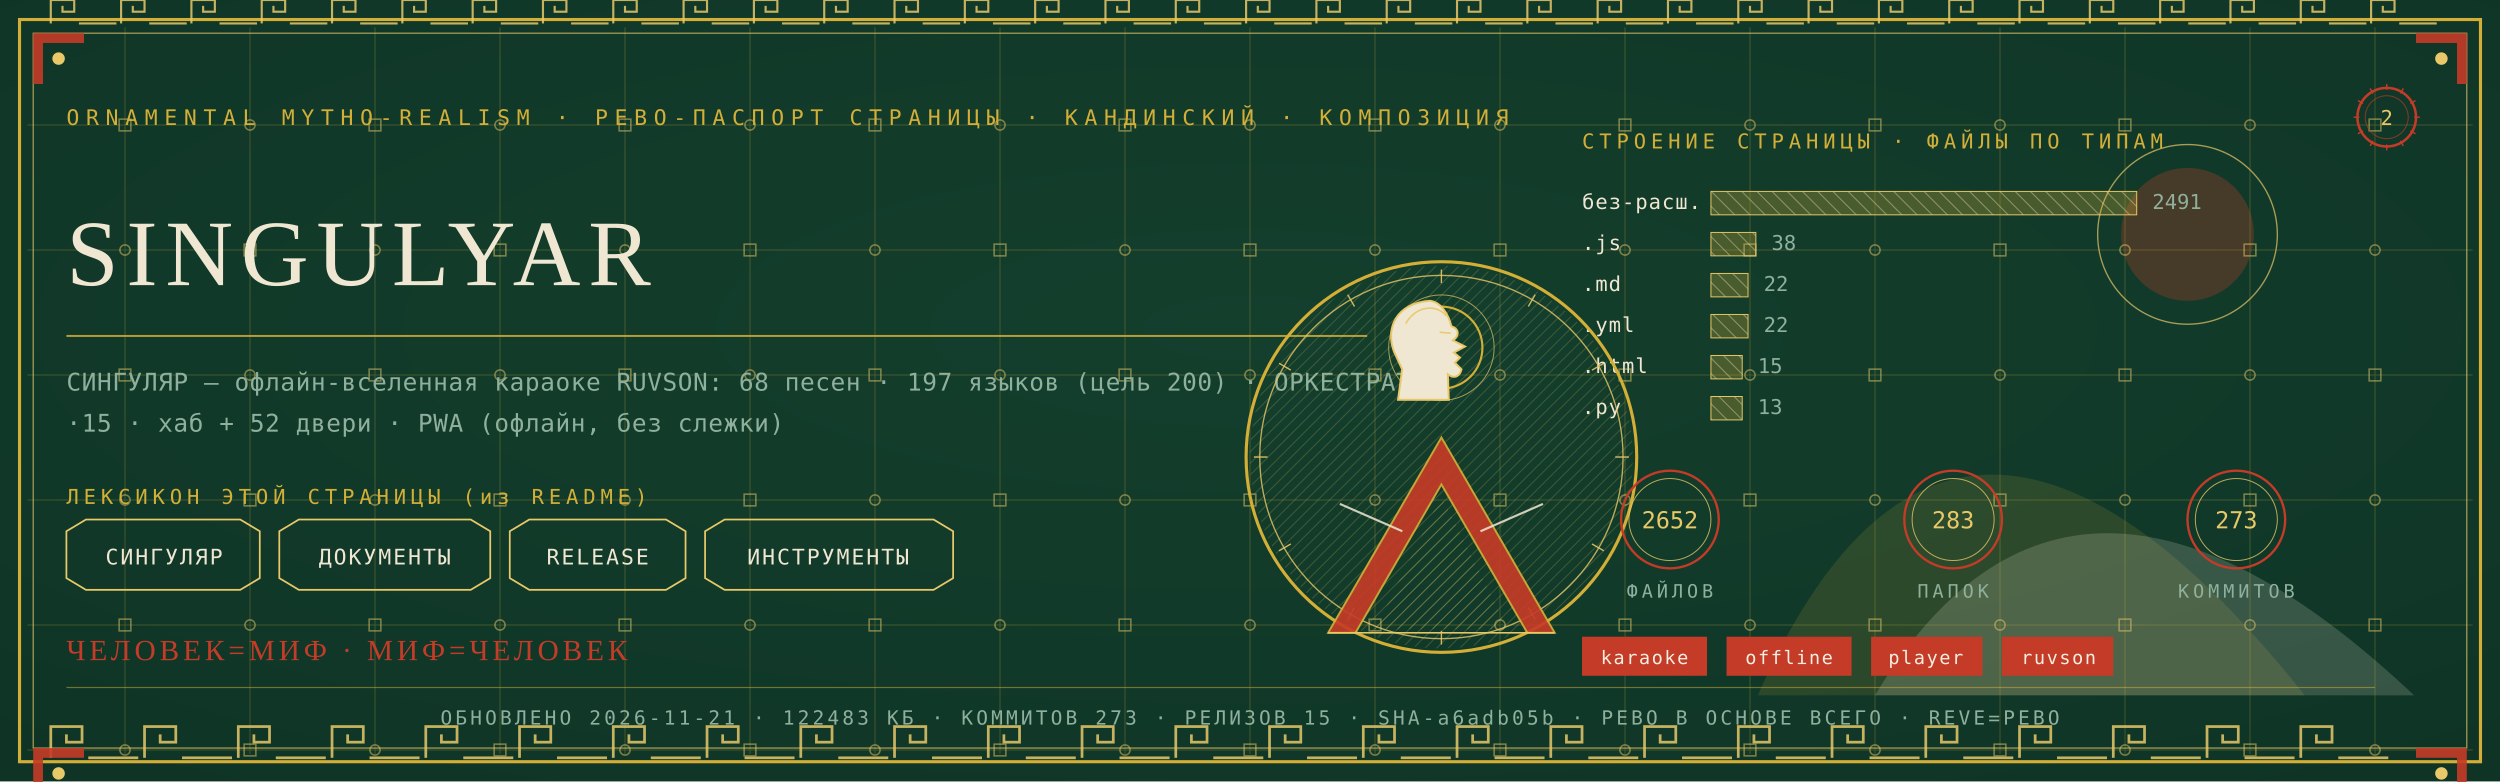
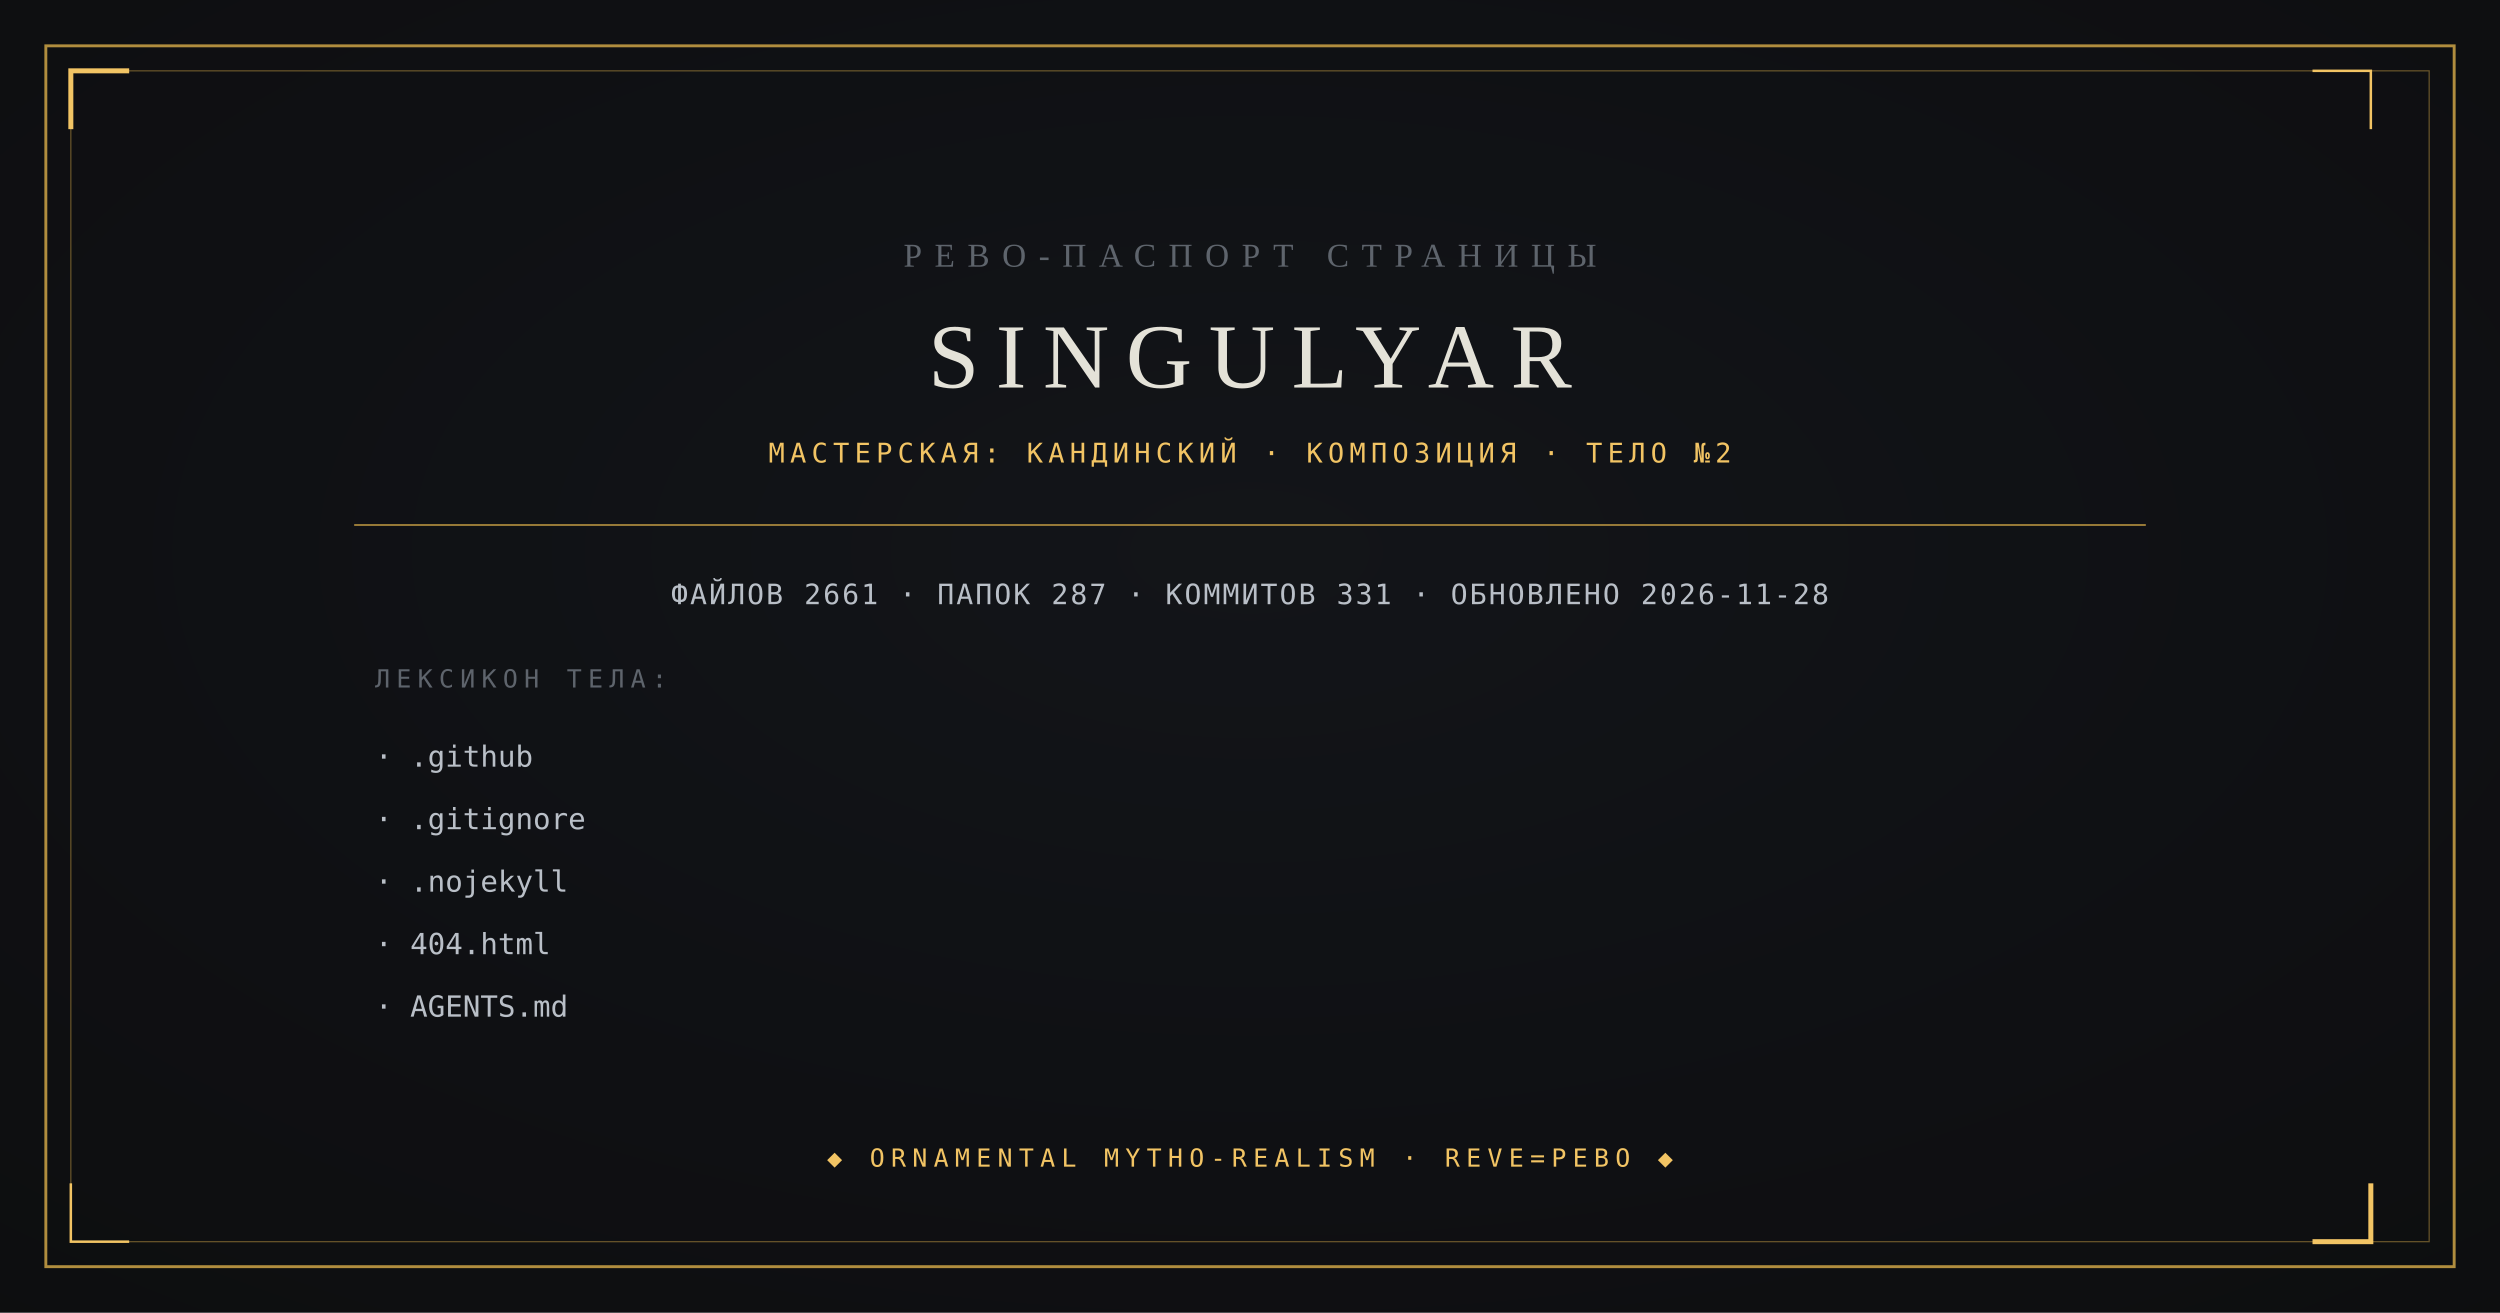
- <svg xmlns="http://www.w3.org/2000/svg" viewBox="0 0 1280 400" width="1280" height="400">
-   <defs>
-     <radialGradient id="rp2" cx="0.5" cy="0.42" r="1.1">
-       <stop offset="0" stop-color="#14402E" />
-       <stop offset="1" stop-color="#0C2E21" />
-     </radialGradient>
-     <pattern id="hatchm" width="4.2" height="4.2" patternUnits="userSpaceOnUse" patternTransform="rotate(45)">
-       <rect width="4.2" height="4.2" fill="none" />
-       <line x1="0" y1="0" x2="0" y2="4.2" stroke="#E8C868" stroke-width="0.5" />
-     </pattern>
-     <pattern id="hatchv" width="5.5" height="5.5" patternUnits="userSpaceOnUse" patternTransform="rotate(-45)">
-       <rect width="5.5" height="5.5" fill="none" />
-       <line x1="0" y1="0" x2="0" y2="5.5" stroke="#EFE7D2" stroke-width="0.5" />
-     </pattern>
-   </defs>
-   <rect width="1280" height="400" fill="#0C2E21" />
-   <rect width="1280" height="400" fill="url(#rp2)" opacity="0.94" />
-   <path d="M 900 356 Q 1000 130 1180 356 Z" fill="#D4AF37" opacity="0.14" />
-   <path d="M 960 356 Q 1060 190 1236 356 Z" fill="#EFE7D2" opacity="0.18" />
-   <circle cx="1120" cy="120" r="34" fill="#C43B27" opacity="0.30" />
-   <circle cx="1120" cy="120" r="46" fill="none" stroke="#E8C868" stroke-width="0.7" opacity="0.7" />
-   <g stroke="#D4AF37" stroke-width="0.45" opacity="0.30">
-     <line x1="64" y1="14" x2="64" y2="386" />
-     <line x1="128" y1="14" x2="128" y2="386" />
-     <line x1="192" y1="14" x2="192" y2="386" />
-     <line x1="256" y1="14" x2="256" y2="386" />
-     <line x1="320" y1="14" x2="320" y2="386" />
-     <line x1="384" y1="14" x2="384" y2="386" />
-     <line x1="448" y1="14" x2="448" y2="386" />
-     <line x1="512" y1="14" x2="512" y2="386" />
-     <line x1="576" y1="14" x2="576" y2="386" />
-     <line x1="640" y1="14" x2="640" y2="386" />
-     <line x1="704" y1="14" x2="704" y2="386" />
-     <line x1="768" y1="14" x2="768" y2="386" />
-     <line x1="832" y1="14" x2="832" y2="386" />
-     <line x1="896" y1="14" x2="896" y2="386" />
-     <line x1="960" y1="14" x2="960" y2="386" />
-     <line x1="1024" y1="14" x2="1024" y2="386" />
-     <line x1="1088" y1="14" x2="1088" y2="386" />
-     <line x1="1152" y1="14" x2="1152" y2="386" />
-     <line x1="1216" y1="14" x2="1216" y2="386" />
-     <line x1="14" y1="64" x2="1266" y2="64" />
-     <line x1="14" y1="128" x2="1266" y2="128" />
-     <line x1="14" y1="192" x2="1266" y2="192" />
-     <line x1="14" y1="256" x2="1266" y2="256" />
-     <line x1="14" y1="320" x2="1266" y2="320" />
-     <line x1="14" y1="384" x2="1266" y2="384" />
-   </g>
-   <g fill="none" stroke="#E8C868" stroke-width="0.8" opacity="0.5">
-     <rect x="61" y="61" width="6" height="6" />
-     <circle cx="64" cy="128" r="2.6" />
-     <rect x="61" y="189" width="6" height="6" />
-     <circle cx="64" cy="256" r="2.6" />
-     <rect x="61" y="317" width="6" height="6" />
-     <circle cx="64" cy="384" r="2.6" />
-     <circle cx="128" cy="64" r="2.6" />
-     <rect x="125" y="125" width="6" height="6" />
-     <circle cx="128" cy="192" r="2.6" />
-     <rect x="125" y="253" width="6" height="6" />
-     <circle cx="128" cy="320" r="2.6" />
-     <rect x="125" y="381" width="6" height="6" />
-     <rect x="189" y="61" width="6" height="6" />
-     <circle cx="192" cy="128" r="2.6" />
-     <rect x="189" y="189" width="6" height="6" />
-     <circle cx="192" cy="256" r="2.6" />
-     <rect x="189" y="317" width="6" height="6" />
-     <circle cx="192" cy="384" r="2.6" />
-     <circle cx="256" cy="64" r="2.6" />
-     <rect x="253" y="125" width="6" height="6" />
-     <circle cx="256" cy="192" r="2.6" />
-     <rect x="253" y="253" width="6" height="6" />
-     <circle cx="256" cy="320" r="2.6" />
-     <rect x="253" y="381" width="6" height="6" />
-     <rect x="317" y="61" width="6" height="6" />
-     <circle cx="320" cy="128" r="2.6" />
-     <rect x="317" y="189" width="6" height="6" />
-     <circle cx="320" cy="256" r="2.6" />
-     <rect x="317" y="317" width="6" height="6" />
-     <circle cx="320" cy="384" r="2.6" />
-     <circle cx="384" cy="64" r="2.6" />
-     <rect x="381" y="125" width="6" height="6" />
-     <circle cx="384" cy="192" r="2.6" />
-     <rect x="381" y="253" width="6" height="6" />
-     <circle cx="384" cy="320" r="2.6" />
-     <rect x="381" y="381" width="6" height="6" />
-     <rect x="445" y="61" width="6" height="6" />
-     <circle cx="448" cy="128" r="2.6" />
-     <rect x="445" y="189" width="6" height="6" />
-     <circle cx="448" cy="256" r="2.6" />
-     <rect x="445" y="317" width="6" height="6" />
-     <circle cx="448" cy="384" r="2.6" />
-     <circle cx="512" cy="64" r="2.6" />
-     <rect x="509" y="125" width="6" height="6" />
-     <circle cx="512" cy="192" r="2.6" />
-     <rect x="509" y="253" width="6" height="6" />
-     <circle cx="512" cy="320" r="2.6" />
-     <rect x="509" y="381" width="6" height="6" />
-     <rect x="573" y="61" width="6" height="6" />
-     <circle cx="576" cy="128" r="2.6" />
-     <rect x="573" y="189" width="6" height="6" />
-     <circle cx="576" cy="256" r="2.6" />
-     <rect x="573" y="317" width="6" height="6" />
-     <circle cx="576" cy="384" r="2.6" />
-     <circle cx="640" cy="64" r="2.6" />
-     <rect x="637" y="125" width="6" height="6" />
-     <circle cx="640" cy="192" r="2.6" />
-     <rect x="637" y="253" width="6" height="6" />
-     <circle cx="640" cy="320" r="2.6" />
-     <rect x="637" y="381" width="6" height="6" />
-     <rect x="701" y="61" width="6" height="6" />
-     <circle cx="704" cy="128" r="2.6" />
-     <rect x="701" y="189" width="6" height="6" />
-     <circle cx="704" cy="256" r="2.6" />
-     <rect x="701" y="317" width="6" height="6" />
-     <circle cx="704" cy="384" r="2.6" />
-     <circle cx="768" cy="64" r="2.6" />
-     <rect x="765" y="125" width="6" height="6" />
-     <circle cx="768" cy="192" r="2.6" />
-     <rect x="765" y="253" width="6" height="6" />
-     <circle cx="768" cy="320" r="2.6" />
-     <rect x="765" y="381" width="6" height="6" />
-     <rect x="829" y="61" width="6" height="6" />
-     <circle cx="832" cy="128" r="2.6" />
-     <rect x="829" y="189" width="6" height="6" />
-     <circle cx="832" cy="256" r="2.6" />
-     <rect x="829" y="317" width="6" height="6" />
-     <circle cx="832" cy="384" r="2.6" />
-     <circle cx="896" cy="64" r="2.6" />
-     <rect x="893" y="125" width="6" height="6" />
-     <circle cx="896" cy="192" r="2.6" />
-     <rect x="893" y="253" width="6" height="6" />
-     <circle cx="896" cy="320" r="2.6" />
-     <rect x="893" y="381" width="6" height="6" />
-     <rect x="957" y="61" width="6" height="6" />
-     <circle cx="960" cy="128" r="2.6" />
-     <rect x="957" y="189" width="6" height="6" />
-     <circle cx="960" cy="256" r="2.6" />
-     <rect x="957" y="317" width="6" height="6" />
-     <circle cx="960" cy="384" r="2.6" />
-     <circle cx="1024" cy="64" r="2.6" />
-     <rect x="1021" y="125" width="6" height="6" />
-     <circle cx="1024" cy="192" r="2.6" />
-     <rect x="1021" y="253" width="6" height="6" />
-     <circle cx="1024" cy="320" r="2.6" />
-     <rect x="1021" y="381" width="6" height="6" />
-     <rect x="1085" y="61" width="6" height="6" />
-     <circle cx="1088" cy="128" r="2.6" />
-     <rect x="1085" y="189" width="6" height="6" />
-     <circle cx="1088" cy="256" r="2.6" />
-     <rect x="1085" y="317" width="6" height="6" />
-     <circle cx="1088" cy="384" r="2.6" />
-     <circle cx="1152" cy="64" r="2.6" />
-     <rect x="1149" y="125" width="6" height="6" />
-     <circle cx="1152" cy="192" r="2.6" />
-     <rect x="1149" y="253" width="6" height="6" />
-     <circle cx="1152" cy="320" r="2.6" />
-     <rect x="1149" y="381" width="6" height="6" />
-     <rect x="1213" y="61" width="6" height="6" />
-     <circle cx="1216" cy="128" r="2.6" />
-     <rect x="1213" y="189" width="6" height="6" />
-     <circle cx="1216" cy="256" r="2.6" />
-     <rect x="1213" y="317" width="6" height="6" />
-     <circle cx="1216" cy="384" r="2.6" />
-   </g>
-   <rect x="10" y="10" width="1260" height="380" fill="none" stroke="#D4AF37" stroke-width="1.6" />
-   <rect x="17" y="17" width="1246" height="366" fill="none" stroke="#E8C868" stroke-width="0.6" opacity="0.75" />
-   <g fill="none" stroke="#E8C868" stroke-width="1.4" opacity="0.85">
-     <path d="M 26 388 L 26 372 L 42 372 L 42 380.0 L 34.0 380.0 L 34.0 376.0" />
-     <line x1="45.2" y1="388" x2="70.8" y2="388" />
-     <path d="M 74 388 L 74 372 L 90 372 L 90 380.0 L 82.0 380.0 L 82.0 376.0" />
-     <line x1="93.2" y1="388" x2="118.8" y2="388" />
-     <path d="M 122 388 L 122 372 L 138 372 L 138 380.0 L 130.0 380.0 L 130.0 376.0" />
-     <line x1="141.2" y1="388" x2="166.8" y2="388" />
-     <path d="M 170 388 L 170 372 L 186 372 L 186 380.0 L 178.0 380.0 L 178.0 376.0" />
-     <line x1="189.2" y1="388" x2="214.8" y2="388" />
-     <path d="M 218 388 L 218 372 L 234 372 L 234 380.0 L 226.0 380.0 L 226.0 376.0" />
-     <line x1="237.2" y1="388" x2="262.8" y2="388" />
-     <path d="M 266 388 L 266 372 L 282 372 L 282 380.0 L 274.0 380.0 L 274.0 376.0" />
-     <line x1="285.2" y1="388" x2="310.8" y2="388" />
-     <path d="M 314 388 L 314 372 L 330 372 L 330 380.0 L 322.0 380.0 L 322.0 376.0" />
-     <line x1="333.2" y1="388" x2="358.8" y2="388" />
-     <path d="M 362 388 L 362 372 L 378 372 L 378 380.0 L 370.0 380.0 L 370.0 376.0" />
-     <line x1="381.2" y1="388" x2="406.8" y2="388" />
-     <path d="M 410 388 L 410 372 L 426 372 L 426 380.0 L 418.0 380.0 L 418.0 376.0" />
-     <line x1="429.2" y1="388" x2="454.8" y2="388" />
-     <path d="M 458 388 L 458 372 L 474 372 L 474 380.0 L 466.0 380.0 L 466.0 376.0" />
-     <line x1="477.2" y1="388" x2="502.8" y2="388" />
-     <path d="M 506 388 L 506 372 L 522 372 L 522 380.0 L 514.0 380.0 L 514.0 376.0" />
-     <line x1="525.2" y1="388" x2="550.8" y2="388" />
-     <path d="M 554 388 L 554 372 L 570 372 L 570 380.0 L 562.0 380.0 L 562.0 376.0" />
-     <line x1="573.2" y1="388" x2="598.8" y2="388" />
-     <path d="M 602 388 L 602 372 L 618 372 L 618 380.0 L 610.0 380.0 L 610.0 376.0" />
-     <line x1="621.2" y1="388" x2="646.8" y2="388" />
-     <path d="M 650 388 L 650 372 L 666 372 L 666 380.0 L 658.0 380.0 L 658.0 376.0" />
-     <line x1="669.2" y1="388" x2="694.8" y2="388" />
-     <path d="M 698 388 L 698 372 L 714 372 L 714 380.0 L 706.0 380.0 L 706.0 376.0" />
-     <line x1="717.2" y1="388" x2="742.8" y2="388" />
-     <path d="M 746 388 L 746 372 L 762 372 L 762 380.0 L 754.0 380.0 L 754.0 376.0" />
-     <line x1="765.2" y1="388" x2="790.8" y2="388" />
-     <path d="M 794 388 L 794 372 L 810 372 L 810 380.0 L 802.0 380.0 L 802.0 376.0" />
-     <line x1="813.2" y1="388" x2="838.8" y2="388" />
-     <path d="M 842 388 L 842 372 L 858 372 L 858 380.0 L 850.0 380.0 L 850.0 376.0" />
-     <line x1="861.2" y1="388" x2="886.8" y2="388" />
-     <path d="M 890 388 L 890 372 L 906 372 L 906 380.0 L 898.0 380.0 L 898.0 376.0" />
-     <line x1="909.2" y1="388" x2="934.8" y2="388" />
-     <path d="M 938 388 L 938 372 L 954 372 L 954 380.0 L 946.0 380.0 L 946.0 376.0" />
-     <line x1="957.2" y1="388" x2="982.8" y2="388" />
-     <path d="M 986 388 L 986 372 L 1002 372 L 1002 380.0 L 994.0 380.0 L 994.0 376.0" />
-     <line x1="1005.2" y1="388" x2="1030.8" y2="388" />
-     <path d="M 1034 388 L 1034 372 L 1050 372 L 1050 380.0 L 1042.0 380.0 L 1042.0 376.0" />
-     <line x1="1053.2" y1="388" x2="1078.8" y2="388" />
-     <path d="M 1082 388 L 1082 372 L 1098 372 L 1098 380.0 L 1090.0 380.0 L 1090.0 376.0" />
-     <line x1="1101.2" y1="388" x2="1126.8" y2="388" />
-     <path d="M 1130 388 L 1130 372 L 1146 372 L 1146 380.0 L 1138.0 380.0 L 1138.0 376.0" />
-     <line x1="1149.2" y1="388" x2="1174.8" y2="388" />
-     <path d="M 1178 388 L 1178 372 L 1194 372 L 1194 380.0 L 1186.0 380.0 L 1186.0 376.0" />
-     <line x1="1197.2" y1="388" x2="1222.8" y2="388" />
-   </g>
-   <g fill="none" stroke="#E8C868" stroke-width="1.1" opacity="0.85">
-     <path d="M 26 12 L 26 0 L 38 0 L 38 6.0 L 32.0 6.0 L 32.0 3.0" />
-     <line x1="40.4" y1="12" x2="59.6" y2="12" />
-     <path d="M 62 12 L 62 0 L 74 0 L 74 6.0 L 68.0 6.0 L 68.0 3.0" />
-     <line x1="76.4" y1="12" x2="95.6" y2="12" />
-     <path d="M 98 12 L 98 0 L 110 0 L 110 6.0 L 104.0 6.0 L 104.0 3.0" />
-     <line x1="112.4" y1="12" x2="131.6" y2="12" />
-     <path d="M 134 12 L 134 0 L 146 0 L 146 6.0 L 140.0 6.0 L 140.0 3.0" />
-     <line x1="148.4" y1="12" x2="167.6" y2="12" />
-     <path d="M 170 12 L 170 0 L 182 0 L 182 6.0 L 176.0 6.0 L 176.0 3.0" />
-     <line x1="184.4" y1="12" x2="203.6" y2="12" />
-     <path d="M 206 12 L 206 0 L 218 0 L 218 6.0 L 212.0 6.0 L 212.0 3.0" />
-     <line x1="220.4" y1="12" x2="239.6" y2="12" />
-     <path d="M 242 12 L 242 0 L 254 0 L 254 6.0 L 248.0 6.0 L 248.0 3.0" />
-     <line x1="256.4" y1="12" x2="275.6" y2="12" />
-     <path d="M 278 12 L 278 0 L 290 0 L 290 6.0 L 284.0 6.0 L 284.0 3.0" />
-     <line x1="292.4" y1="12" x2="311.6" y2="12" />
-     <path d="M 314 12 L 314 0 L 326 0 L 326 6.0 L 320.0 6.0 L 320.0 3.0" />
-     <line x1="328.4" y1="12" x2="347.6" y2="12" />
-     <path d="M 350 12 L 350 0 L 362 0 L 362 6.0 L 356.0 6.0 L 356.0 3.0" />
-     <line x1="364.4" y1="12" x2="383.6" y2="12" />
-     <path d="M 386 12 L 386 0 L 398 0 L 398 6.0 L 392.0 6.0 L 392.0 3.0" />
-     <line x1="400.4" y1="12" x2="419.6" y2="12" />
-     <path d="M 422 12 L 422 0 L 434 0 L 434 6.0 L 428.0 6.0 L 428.0 3.0" />
-     <line x1="436.4" y1="12" x2="455.6" y2="12" />
-     <path d="M 458 12 L 458 0 L 470 0 L 470 6.0 L 464.0 6.0 L 464.0 3.0" />
-     <line x1="472.4" y1="12" x2="491.6" y2="12" />
-     <path d="M 494 12 L 494 0 L 506 0 L 506 6.0 L 500.0 6.0 L 500.0 3.0" />
-     <line x1="508.4" y1="12" x2="527.6" y2="12" />
-     <path d="M 530 12 L 530 0 L 542 0 L 542 6.0 L 536.0 6.0 L 536.0 3.0" />
-     <line x1="544.4" y1="12" x2="563.6" y2="12" />
-     <path d="M 566 12 L 566 0 L 578 0 L 578 6.0 L 572.0 6.0 L 572.0 3.0" />
-     <line x1="580.4" y1="12" x2="599.6" y2="12" />
-     <path d="M 602 12 L 602 0 L 614 0 L 614 6.0 L 608.0 6.0 L 608.0 3.0" />
-     <line x1="616.4" y1="12" x2="635.6" y2="12" />
-     <path d="M 638 12 L 638 0 L 650 0 L 650 6.0 L 644.0 6.0 L 644.0 3.0" />
-     <line x1="652.4" y1="12" x2="671.6" y2="12" />
-     <path d="M 674 12 L 674 0 L 686 0 L 686 6.0 L 680.0 6.0 L 680.0 3.0" />
-     <line x1="688.4" y1="12" x2="707.6" y2="12" />
-     <path d="M 710 12 L 710 0 L 722 0 L 722 6.0 L 716.0 6.0 L 716.0 3.0" />
-     <line x1="724.4" y1="12" x2="743.6" y2="12" />
-     <path d="M 746 12 L 746 0 L 758 0 L 758 6.0 L 752.0 6.0 L 752.0 3.0" />
-     <line x1="760.4" y1="12" x2="779.6" y2="12" />
-     <path d="M 782 12 L 782 0 L 794 0 L 794 6.0 L 788.0 6.0 L 788.0 3.0" />
-     <line x1="796.4" y1="12" x2="815.6" y2="12" />
-     <path d="M 818 12 L 818 0 L 830 0 L 830 6.0 L 824.0 6.0 L 824.0 3.0" />
-     <line x1="832.4" y1="12" x2="851.6" y2="12" />
-     <path d="M 854 12 L 854 0 L 866 0 L 866 6.0 L 860.0 6.0 L 860.0 3.0" />
-     <line x1="868.4" y1="12" x2="887.6" y2="12" />
-     <path d="M 890 12 L 890 0 L 902 0 L 902 6.0 L 896.0 6.0 L 896.0 3.0" />
-     <line x1="904.4" y1="12" x2="923.6" y2="12" />
-     <path d="M 926 12 L 926 0 L 938 0 L 938 6.0 L 932.0 6.0 L 932.0 3.0" />
-     <line x1="940.4" y1="12" x2="959.6" y2="12" />
-     <path d="M 962 12 L 962 0 L 974 0 L 974 6.0 L 968.0 6.0 L 968.0 3.0" />
-     <line x1="976.4" y1="12" x2="995.6" y2="12" />
-     <path d="M 998 12 L 998 0 L 1010 0 L 1010 6.0 L 1004.0 6.0 L 1004.0 3.0" />
-     <line x1="1012.4" y1="12" x2="1031.6" y2="12" />
-     <path d="M 1034 12 L 1034 0 L 1046 0 L 1046 6.0 L 1040.0 6.0 L 1040.0 3.0" />
-     <line x1="1048.4" y1="12" x2="1067.6" y2="12" />
-     <path d="M 1070 12 L 1070 0 L 1082 0 L 1082 6.0 L 1076.0 6.0 L 1076.0 3.0" />
-     <line x1="1084.4" y1="12" x2="1103.6" y2="12" />
-     <path d="M 1106 12 L 1106 0 L 1118 0 L 1118 6.0 L 1112.0 6.0 L 1112.0 3.0" />
-     <line x1="1120.4" y1="12" x2="1139.6" y2="12" />
-     <path d="M 1142 12 L 1142 0 L 1154 0 L 1154 6.0 L 1148.0 6.0 L 1148.0 3.0" />
-     <line x1="1156.4" y1="12" x2="1175.6" y2="12" />
-     <path d="M 1178 12 L 1178 0 L 1190 0 L 1190 6.0 L 1184.0 6.0 L 1184.0 3.0" />
-     <line x1="1192.4" y1="12" x2="1211.6" y2="12" />
-     <path d="M 1214 12 L 1214 0 L 1226 0 L 1226 6.0 L 1220.0 6.0 L 1220.0 3.0" />
-     <line x1="1228.4" y1="12" x2="1247.6" y2="12" />
-   </g>
-   <g transform="translate(17,17) scale(1,1)">
-     <path d="M 0 0 L 26 0 L 26 5 L 5 5 L 5 26 L 0 26 Z" fill="#C43B27" opacity="0.9" />
-     <circle cx="13" cy="13" r="3.2" fill="#E8C868" />
-   </g>
-   <g transform="translate(1263,17) scale(-1,1)">
-     <path d="M 0 0 L 26 0 L 26 5 L 5 5 L 5 26 L 0 26 Z" fill="#C43B27" opacity="0.9" />
-     <circle cx="13" cy="13" r="3.2" fill="#E8C868" />
-   </g>
-   <g transform="translate(17,383) scale(1,1)">
-     <path d="M 0 0 L 26 0 L 26 5 L 5 5 L 5 26 L 0 26 Z" fill="#C43B27" opacity="0.9" />
-     <circle cx="13" cy="13" r="3.2" fill="#E8C868" />
-   </g>
-   <g transform="translate(1263,383) scale(-1,1)">
-     <path d="M 0 0 L 26 0 L 26 5 L 5 5 L 5 26 L 0 26 Z" fill="#C43B27" opacity="0.9" />
-     <circle cx="13" cy="13" r="3.2" fill="#E8C868" />
-   </g>
-   <text x="34" y="64" font-family="'Cascadia Mono', ui-monospace, Consolas, monospace" font-size="11" fill="#D4AF37" letter-spacing="3.4">ORNAMENTAL MYTHO-REALISM · РЕВО-ПАСПОРТ СТРАНИЦЫ · КАНДИНСКИЙ · КОМПОЗИЦИЯ</text>
-   <g transform="translate(1222,60)">
-     <circle r="15" fill="none" stroke="#C43B27" stroke-width="1.3" />
-     <circle r="11" fill="none" stroke="#C43B27" stroke-width="0.55" opacity="0.6" />
-     <text y="4" text-anchor="middle" font-family="'Cascadia Mono', ui-monospace, Consolas, monospace" font-size="10.5" fill="#E8C868">2</text>
-     <g stroke="#C43B27" stroke-width="0.7">
-       <line x1="0" y1="-17" x2="0" y2="-14" transform="rotate(0)" />
-       <line x1="0" y1="-17" x2="0" y2="-14" transform="rotate(30)" />
-       <line x1="0" y1="-17" x2="0" y2="-14" transform="rotate(60)" />
-       <line x1="0" y1="-17" x2="0" y2="-14" transform="rotate(90)" />
-       <line x1="0" y1="-17" x2="0" y2="-14" transform="rotate(120)" />
-       <line x1="0" y1="-17" x2="0" y2="-14" transform="rotate(150)" />
-       <line x1="0" y1="-17" x2="0" y2="-14" transform="rotate(180)" />
-       <line x1="0" y1="-17" x2="0" y2="-14" transform="rotate(210)" />
-       <line x1="0" y1="-17" x2="0" y2="-14" transform="rotate(240)" />
-       <line x1="0" y1="-17" x2="0" y2="-14" transform="rotate(270)" />
-       <line x1="0" y1="-17" x2="0" y2="-14" transform="rotate(300)" />
-       <line x1="0" y1="-17" x2="0" y2="-14" transform="rotate(330)" />
-     </g>
-   </g>
-   <text x="34" y="146" font-family="Georgia, 'Times New Roman', serif" font-size="48.0" fill="#EFE7D2" letter-spacing="4">SINGULYAR</text>
-   <line x1="34" y1="172" x2="700" y2="172" stroke="#D4AF37" stroke-width="1" opacity="0.85" />
-   <text x="34" y="200" font-family="'Cascadia Mono', ui-monospace, Consolas, monospace" font-size="12.5" fill="#8FB09C" letter-spacing="0.3">СИНГУЛЯР — офлайн-вселенная караоке RUVSON: 68 песен · 197 языков (цель 200) · ОРКЕСТРАТОР</text>
-   <text x="34" y="221" font-family="'Cascadia Mono', ui-monospace, Consolas, monospace" font-size="12.5" fill="#8FB09C" letter-spacing="0.3">·15 · хаб + 52 двери · PWA (офлайн, без слежки)</text>
-   <text x="34" y="258" font-family="'Cascadia Mono', ui-monospace, Consolas, monospace" font-size="10.5" fill="#D4AF37" letter-spacing="2.5">ЛЕКСИКОН ЭТОЙ СТРАНИЦЫ (из README)</text>
-   <path d="M 34 272 L 44 266 L 123 266 L 133 272 L 133 296 L 123 302 L 44 302 L 34 296 Z" fill="none" stroke="#E8C868" stroke-width="0.9" />
-   <text x="84" y="289" text-anchor="middle" font-family="'Cascadia Mono', ui-monospace, Consolas, monospace" font-size="11" fill="#EFE7D2" letter-spacing="1">СИНГУЛЯР</text>
-   <path d="M 143 272 L 153 266 L 241 266 L 251 272 L 251 296 L 241 302 L 153 302 L 143 296 Z" fill="none" stroke="#E8C868" stroke-width="0.9" />
-   <text x="197" y="289" text-anchor="middle" font-family="'Cascadia Mono', ui-monospace, Consolas, monospace" font-size="11" fill="#EFE7D2" letter-spacing="1">ДОКУМЕНТЫ</text>
-   <path d="M 261 272 L 271 266 L 341 266 L 351 272 L 351 296 L 341 302 L 271 302 L 261 296 Z" fill="none" stroke="#E8C868" stroke-width="0.9" />
-   <text x="306" y="289" text-anchor="middle" font-family="'Cascadia Mono', ui-monospace, Consolas, monospace" font-size="11" fill="#EFE7D2" letter-spacing="1">RELEASE</text>
-   <path d="M 361 272 L 371 266 L 478 266 L 488 272 L 488 296 L 478 302 L 371 302 L 361 296 Z" fill="none" stroke="#E8C868" stroke-width="0.9" />
-   <text x="424" y="289" text-anchor="middle" font-family="'Cascadia Mono', ui-monospace, Consolas, monospace" font-size="11" fill="#EFE7D2" letter-spacing="1">ИНСТРУМЕНТЫ</text>
-   <text x="810" y="76" font-family="'Cascadia Mono', ui-monospace, Consolas, monospace" font-size="10.5" fill="#D4AF37" letter-spacing="2.5">СТРОЕНИЕ СТРАНИЦЫ · ФАЙЛЫ ПО ТИПАМ</text>
-   <text x="810" y="107" font-family="'Cascadia Mono', ui-monospace, Consolas, monospace" font-size="10.5" fill="#EFE7D2" letter-spacing="0.5">без-расш.</text>
-   <rect x="876" y="98" width="218" height="12" fill="url(#hatchv)" opacity="0.9" />
-   <rect x="876" y="98" width="218" height="12" fill="#D4AF37" opacity="0.28" />
-   <rect x="876" y="98" width="218" height="12" fill="none" stroke="#E8C868" stroke-width="0.5" />
-   <text x="1102" y="107" font-family="'Cascadia Mono', ui-monospace, Consolas, monospace" font-size="10.5" fill="#8FB09C">2491</text>
-   <text x="810" y="128" font-family="'Cascadia Mono', ui-monospace, Consolas, monospace" font-size="10.5" fill="#EFE7D2" letter-spacing="0.5">.js</text>
-   <rect x="876" y="119" width="23" height="12" fill="url(#hatchv)" opacity="0.9" />
-   <rect x="876" y="119" width="23" height="12" fill="#D4AF37" opacity="0.28" />
-   <rect x="876" y="119" width="23" height="12" fill="none" stroke="#E8C868" stroke-width="0.5" />
-   <text x="907" y="128" font-family="'Cascadia Mono', ui-monospace, Consolas, monospace" font-size="10.5" fill="#8FB09C">38</text>
-   <text x="810" y="149" font-family="'Cascadia Mono', ui-monospace, Consolas, monospace" font-size="10.5" fill="#EFE7D2" letter-spacing="0.5">.md</text>
-   <rect x="876" y="140" width="19" height="12" fill="url(#hatchv)" opacity="0.9" />
-   <rect x="876" y="140" width="19" height="12" fill="#D4AF37" opacity="0.28" />
-   <rect x="876" y="140" width="19" height="12" fill="none" stroke="#E8C868" stroke-width="0.5" />
-   <text x="903" y="149" font-family="'Cascadia Mono', ui-monospace, Consolas, monospace" font-size="10.5" fill="#8FB09C">22</text>
-   <text x="810" y="170" font-family="'Cascadia Mono', ui-monospace, Consolas, monospace" font-size="10.5" fill="#EFE7D2" letter-spacing="0.5">.yml</text>
-   <rect x="876" y="161" width="19" height="12" fill="url(#hatchv)" opacity="0.9" />
-   <rect x="876" y="161" width="19" height="12" fill="#D4AF37" opacity="0.28" />
-   <rect x="876" y="161" width="19" height="12" fill="none" stroke="#E8C868" stroke-width="0.5" />
-   <text x="903" y="170" font-family="'Cascadia Mono', ui-monospace, Consolas, monospace" font-size="10.5" fill="#8FB09C">22</text>
-   <text x="810" y="191" font-family="'Cascadia Mono', ui-monospace, Consolas, monospace" font-size="10.5" fill="#EFE7D2" letter-spacing="0.5">.html</text>
-   <rect x="876" y="182" width="16" height="12" fill="url(#hatchv)" opacity="0.9" />
-   <rect x="876" y="182" width="16" height="12" fill="#D4AF37" opacity="0.28" />
-   <rect x="876" y="182" width="16" height="12" fill="none" stroke="#E8C868" stroke-width="0.5" />
-   <text x="900" y="191" font-family="'Cascadia Mono', ui-monospace, Consolas, monospace" font-size="10.5" fill="#8FB09C">15</text>
-   <text x="810" y="212" font-family="'Cascadia Mono', ui-monospace, Consolas, monospace" font-size="10.5" fill="#EFE7D2" letter-spacing="0.5">.py</text>
-   <rect x="876" y="203" width="16" height="12" fill="url(#hatchv)" opacity="0.9" />
-   <rect x="876" y="203" width="16" height="12" fill="#D4AF37" opacity="0.28" />
-   <rect x="876" y="203" width="16" height="12" fill="none" stroke="#E8C868" stroke-width="0.5" />
-   <text x="900" y="212" font-family="'Cascadia Mono', ui-monospace, Consolas, monospace" font-size="10.5" fill="#8FB09C">13</text>
-   <g transform="translate(738,234)">
-     <circle r="100" fill="none" stroke="#D4AF37" stroke-width="1.6" />
-     <circle r="93" fill="none" stroke="#E8C868" stroke-width="0.7" opacity="0.8" />
-     <circle r="98" fill="url(#hatchm)" opacity="0.4" />
-     <g stroke="#E8C868" stroke-width="0.7" opacity="0.9">
-       <line x1="0" y1="-96" x2="0" y2="-89" transform="rotate(0)" />
-       <line x1="0" y1="-96" x2="0" y2="-89" transform="rotate(30)" />
-       <line x1="0" y1="-96" x2="0" y2="-89" transform="rotate(60)" />
-       <line x1="0" y1="-96" x2="0" y2="-89" transform="rotate(90)" />
-       <line x1="0" y1="-96" x2="0" y2="-89" transform="rotate(120)" />
-       <line x1="0" y1="-96" x2="0" y2="-89" transform="rotate(150)" />
-       <line x1="0" y1="-96" x2="0" y2="-89" transform="rotate(180)" />
-       <line x1="0" y1="-96" x2="0" y2="-89" transform="rotate(210)" />
-       <line x1="0" y1="-96" x2="0" y2="-89" transform="rotate(240)" />
-       <line x1="0" y1="-96" x2="0" y2="-89" transform="rotate(270)" />
-       <line x1="0" y1="-96" x2="0" y2="-89" transform="rotate(300)" />
-       <line x1="0" y1="-96" x2="0" y2="-89" transform="rotate(330)" />
-     </g>
-     <circle cy="-56" r="21" fill="none" stroke="#D4AF37" stroke-width="1.1" />
-     <circle cy="-56" r="27" fill="none" stroke="#E8C868" stroke-width="0.5" opacity="0.7" />
-     <path d="M -6.0 -80.0 C -23.5 -78.7 -28.7 -65.7 -24.3 -54.0 L -20.1 -44.9 L -22.2 -29.3 L 3.8 -29.3 L 3.3 -42.3 C 6.9 -39.7 9.5 -41.5 10.3 -44.9 L 6.9 -48.3 L 9.5 -50.9 L 6.4 -53.5 L 12.1 -56.6 L 5.9 -59.7 C 9.5 -62.3 9.0 -65.7 5.1 -67.0 C 3.8 -72.7 -0.1 -79.5 -6.0 -80.0 Z" fill="#EFE7D2" stroke="#E8C868" stroke-width="1.0" />
-     <g fill="none" stroke="#E8C868" stroke-width="0.8" opacity="0.95">
-       <path d="M -18.3 -68.3 C -13.1 -77.4 -2.7 -78.7 2.5 -72.2" />
-       <path d="M -0.9 -63.9 L 4.8 -63.4" />
-     </g>
-     <path d="M -58.0 90.0 L 0 -10.0 L 58.0 90.0 L 44.0 90.0 L 0 14.0 L -44.0 90.0 Z" fill="#C43B27" opacity="0.92" stroke="#D4AF37" stroke-width="1.0" />
-     <path d="M -34.0 88.0 L 0 20.0 L 34.0 88.0" fill="url(#hatchm)" opacity="0.5" stroke="none" />
-     <path d="M -58.0 90.0 L 58.0 90.0" fill="none" stroke="#E8C868" stroke-width="0.8" />
-     <path d="M -52.0 24.0 L -20.0 38.0" fill="none" stroke="#EFE7D2" stroke-width="1.1" opacity="0.85" />
-     <path d="M 52.0 24.0 L 20.0 38.0" fill="none" stroke="#EFE7D2" stroke-width="1.1" opacity="0.85" />
-   </g>
-   <g transform="translate(855,266)">
-     <circle r="25" fill="none" stroke="#C43B27" stroke-width="1.2" />
-     <circle r="21" fill="none" stroke="#E8C868" stroke-width="0.5" opacity="0.8" />
-     <text y="4.5" text-anchor="middle" font-family="'Cascadia Mono', ui-monospace, Consolas, monospace" font-size="12" fill="#E8C868">2652</text>
-     <text y="40" text-anchor="middle" font-family="'Cascadia Mono', ui-monospace, Consolas, monospace" font-size="9.5" fill="#8FB09C" letter-spacing="2">ФАЙЛОВ</text>
-   </g>
-   <g transform="translate(1000,266)">
-     <circle r="25" fill="none" stroke="#C43B27" stroke-width="1.2" />
-     <circle r="21" fill="none" stroke="#E8C868" stroke-width="0.5" opacity="0.8" />
-     <text y="4.5" text-anchor="middle" font-family="'Cascadia Mono', ui-monospace, Consolas, monospace" font-size="12" fill="#E8C868">283</text>
-     <text y="40" text-anchor="middle" font-family="'Cascadia Mono', ui-monospace, Consolas, monospace" font-size="9.5" fill="#8FB09C" letter-spacing="2">ПАПОК</text>
-   </g>
-   <g transform="translate(1145,266)">
-     <circle r="25" fill="none" stroke="#C43B27" stroke-width="1.2" />
-     <circle r="21" fill="none" stroke="#E8C868" stroke-width="0.5" opacity="0.8" />
-     <text y="4.5" text-anchor="middle" font-family="'Cascadia Mono', ui-monospace, Consolas, monospace" font-size="12" fill="#E8C868">273</text>
-     <text y="40" text-anchor="middle" font-family="'Cascadia Mono', ui-monospace, Consolas, monospace" font-size="9.5" fill="#8FB09C" letter-spacing="2">КОММИТОВ</text>
-   </g>
-   <rect x="810" y="326" rx="0" width="64" height="20" fill="#C43B27" />
-   <text x="842" y="340" text-anchor="middle" font-family="'Cascadia Mono', ui-monospace, Consolas, monospace" font-size="9.5" fill="#F5EFE2" letter-spacing="0.8">karaoke</text>
-   <rect x="884" y="326" rx="0" width="64" height="20" fill="#C43B27" />
-   <text x="916" y="340" text-anchor="middle" font-family="'Cascadia Mono', ui-monospace, Consolas, monospace" font-size="9.5" fill="#F5EFE2" letter-spacing="0.8">offline</text>
-   <rect x="958" y="326" rx="0" width="57" height="20" fill="#C43B27" />
-   <text x="986" y="340" text-anchor="middle" font-family="'Cascadia Mono', ui-monospace, Consolas, monospace" font-size="9.5" fill="#F5EFE2" letter-spacing="0.8">player</text>
-   <rect x="1025" y="326" rx="0" width="57" height="20" fill="#C43B27" />
-   <text x="1054" y="340" text-anchor="middle" font-family="'Cascadia Mono', ui-monospace, Consolas, monospace" font-size="9.5" fill="#F5EFE2" letter-spacing="0.8">ruvson</text>
-   <text x="34" y="338" font-family="Georgia, 'Times New Roman', serif" font-size="15" fill="#C43B27" letter-spacing="2">ЧЕЛОВЕК=МИФ · МИФ=ЧЕЛОВЕК</text>
-   <line x1="34" y1="352" x2="1216" y2="352" stroke="#D4AF37" stroke-width="0.6" opacity="0.5" />
-   <text x="640" y="371" text-anchor="middle" font-family="'Cascadia Mono', ui-monospace, Consolas, monospace" font-size="10" fill="#8FB09C" letter-spacing="1.6">ОБНОВЛЕНО 2026-11-21 · 122483 КБ · КОММИТОВ 273 · РЕЛИЗОВ 15 · SHA-a6adb05b · РЕВО В ОСНОВЕ ВСЕГО · REVE=РЕВО</text>
+ <svg xmlns="http://www.w3.org/2000/svg" viewBox="0 0 1200 630" width="1200" height="630">
+   <rect width="1200" height="630" fill="#0B0C0E" />
+   <radialGradient id="v" cx="0.5" cy="0.42" r="0.95">
+     <stop offset="0" stop-color="#14161A" />
+     <stop offset="1" stop-color="#0B0C0E" />
+   </radialGradient>
+   <rect width="1200" height="630" fill="url(#v)" opacity="0.9" />
+   <rect x="22" y="22" width="1156" height="586" fill="none" stroke="#B08D3E" stroke-width="1.4" />
+   <rect x="34" y="34" width="1132" height="562" fill="none" stroke="#B08D3E" stroke-width="0.6" opacity="0.55" />
+   <path d="M 34 62 L 34 34 L 62 34" fill="none" stroke="#F2C464" stroke-width="2.4" />
+   <path d="M 1138 568 L 1138 596 L 1110 596" fill="none" stroke="#F2C464" stroke-width="2.4" />
+   <path d="M 1138 62 L 1138 34 L 1110 34" fill="none" stroke="#F2C464" stroke-width="1.2" />
+   <path d="M 62 596 L 34 596 L 34 568" fill="none" stroke="#F2C464" stroke-width="1.2" />
+   <text x="600" y="128" text-anchor="middle" font-family="Georgia, 'Times New Roman', serif" font-size="16" fill="#5E646C" letter-spacing="6">РЕВО-ПАСПОРТ СТРАНИЦЫ</text>
+   <text x="600" y="186" text-anchor="middle" font-family="Georgia, 'Times New Roman', serif" font-size="44" fill="#E4E2D8" letter-spacing="8">SINGULYAR</text>
+   <text x="600" y="222" text-anchor="middle" font-family="ui-monospace, Consolas, monospace" font-size="13" fill="#F2C464" letter-spacing="2.5">МАСТЕРСКАЯ: КАНДИНСКИЙ · КОМПОЗИЦИЯ · ТЕЛО №2</text>
+   <line x1="170" y1="252" x2="1030" y2="252" stroke="#B08D3E" stroke-width="0.8" />
+   <text x="600" y="290" text-anchor="middle" font-family="ui-monospace, Consolas, monospace" font-size="13.5" fill="#B9BFC7" letter-spacing="1">ФАЙЛОВ 2661 · ПАПОК 287 · КОММИТОВ 331 · ОБНОВЛЕНО 2026-11-28</text>
+   <text x="180" y="330" font-family="ui-monospace, Consolas, monospace" font-size="12" fill="#5E646C" letter-spacing="3">ЛЕКСИКОН ТЕЛА:</text>
+   <text x="180" y="368" font-family="ui-monospace, Consolas, monospace" font-size="14" fill="#B9BFC7">· .github</text>
+   <text x="180" y="398" font-family="ui-monospace, Consolas, monospace" font-size="14" fill="#B9BFC7">· .gitignore</text>
+   <text x="180" y="428" font-family="ui-monospace, Consolas, monospace" font-size="14" fill="#B9BFC7">· .nojekyll</text>
+   <text x="180" y="458" font-family="ui-monospace, Consolas, monospace" font-size="14" fill="#B9BFC7">· 404.html</text>
+   <text x="180" y="488" font-family="ui-monospace, Consolas, monospace" font-size="14" fill="#B9BFC7">· AGENTS.md</text>
+   <text x="600" y="560" text-anchor="middle" font-family="ui-monospace, Consolas, monospace" font-size="12" fill="#F2C464" letter-spacing="3">◆ ORNAMENTAL MYTHO-REALISM · REVE=РЕВО ◆</text>
</svg>
